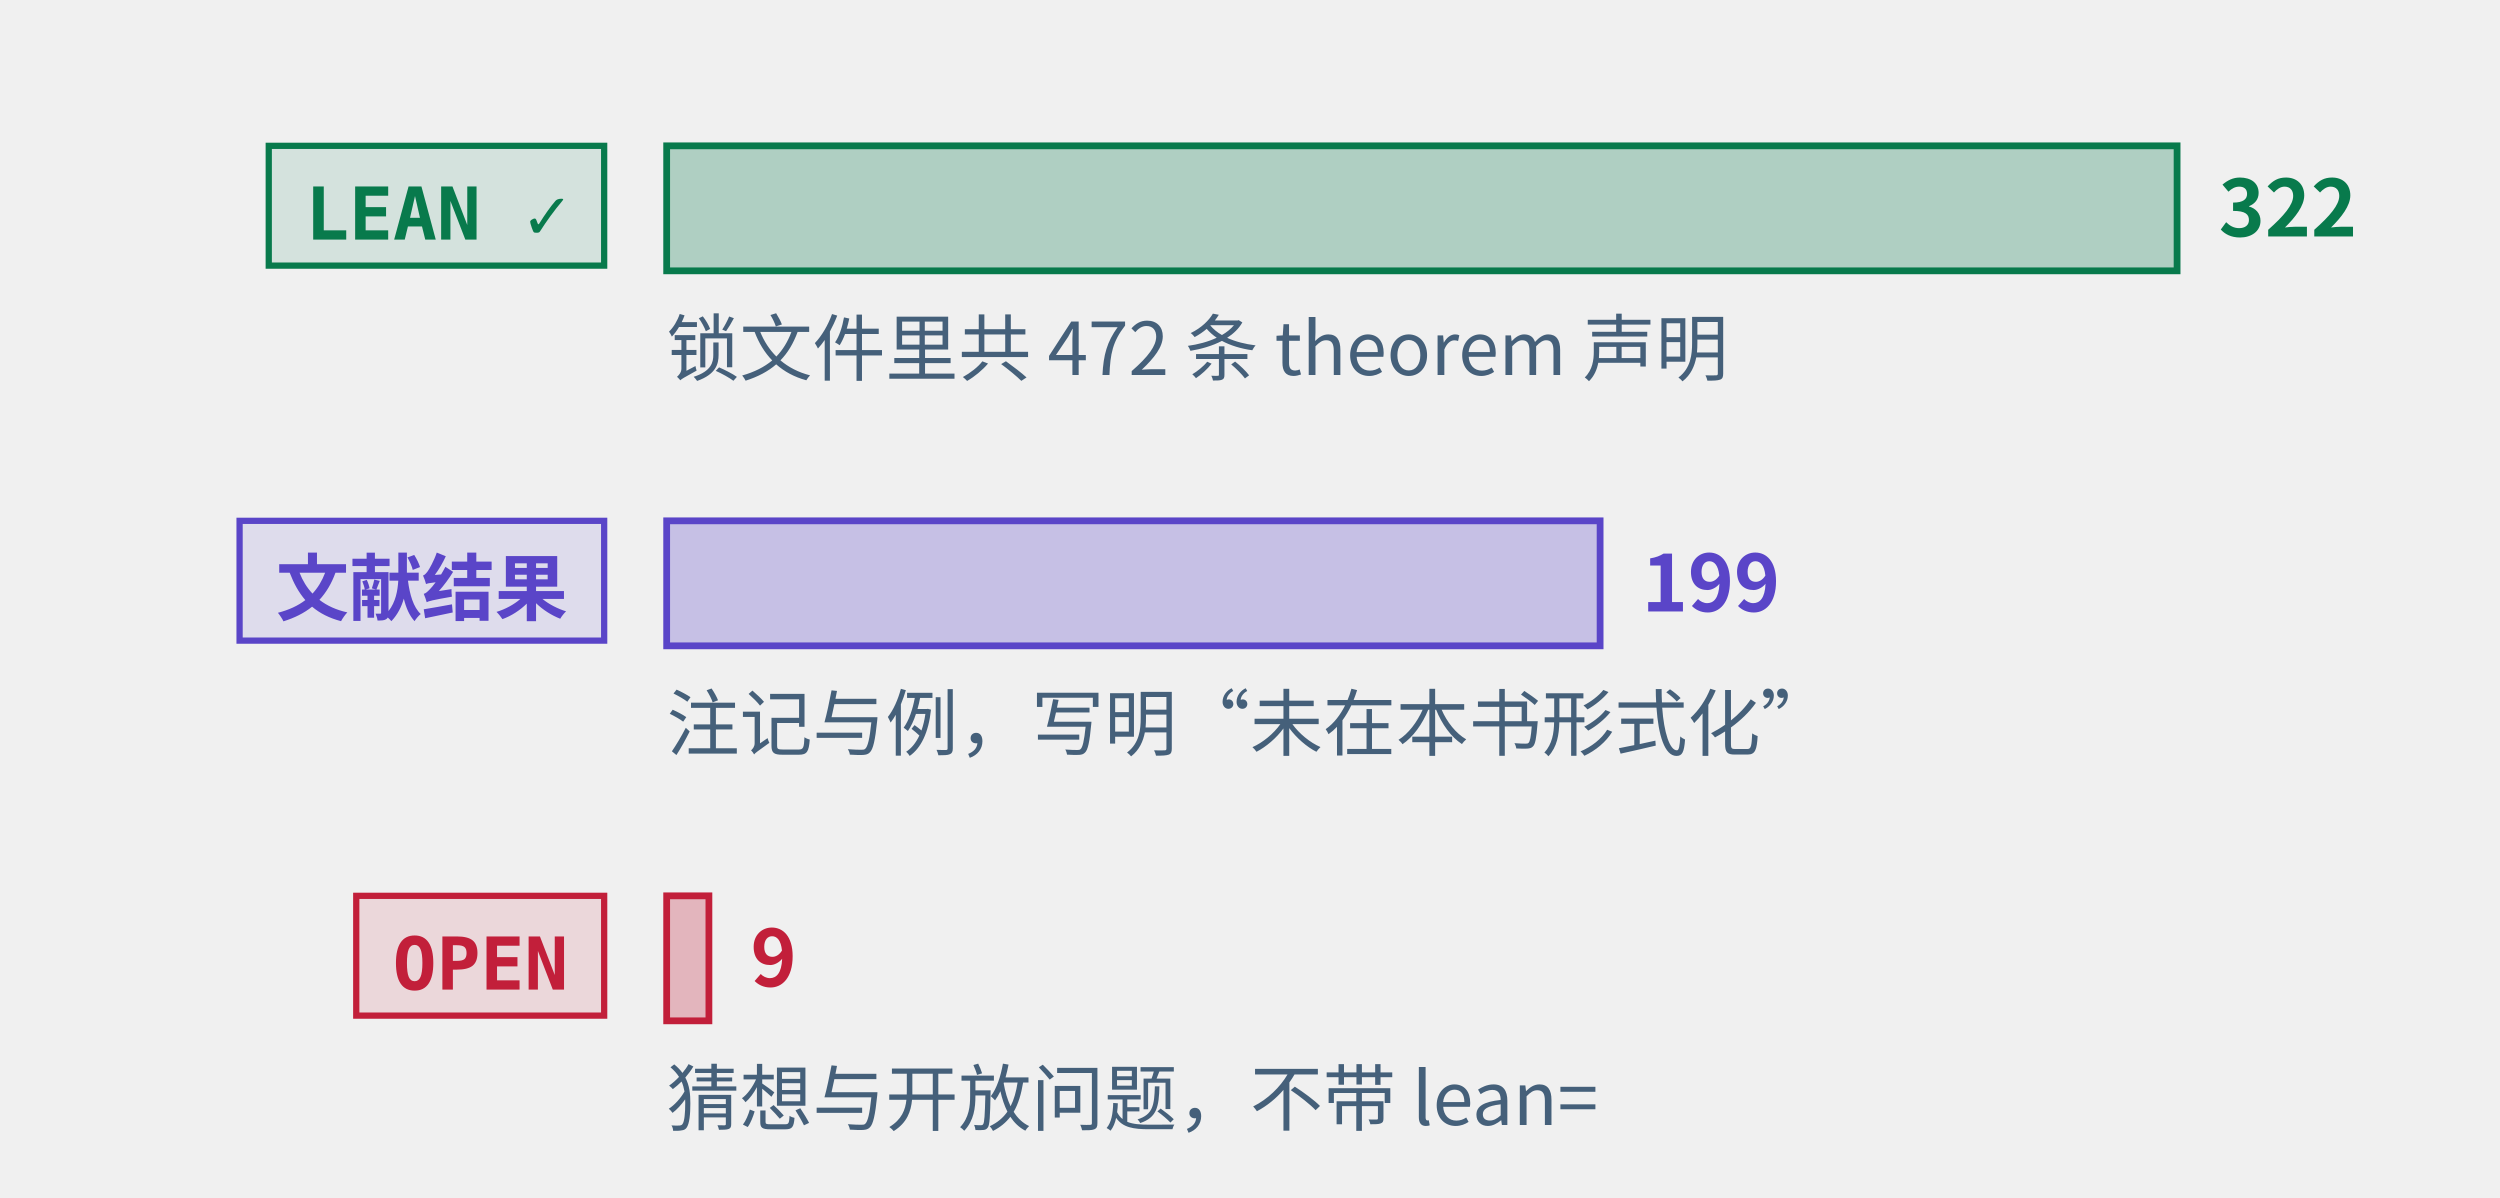
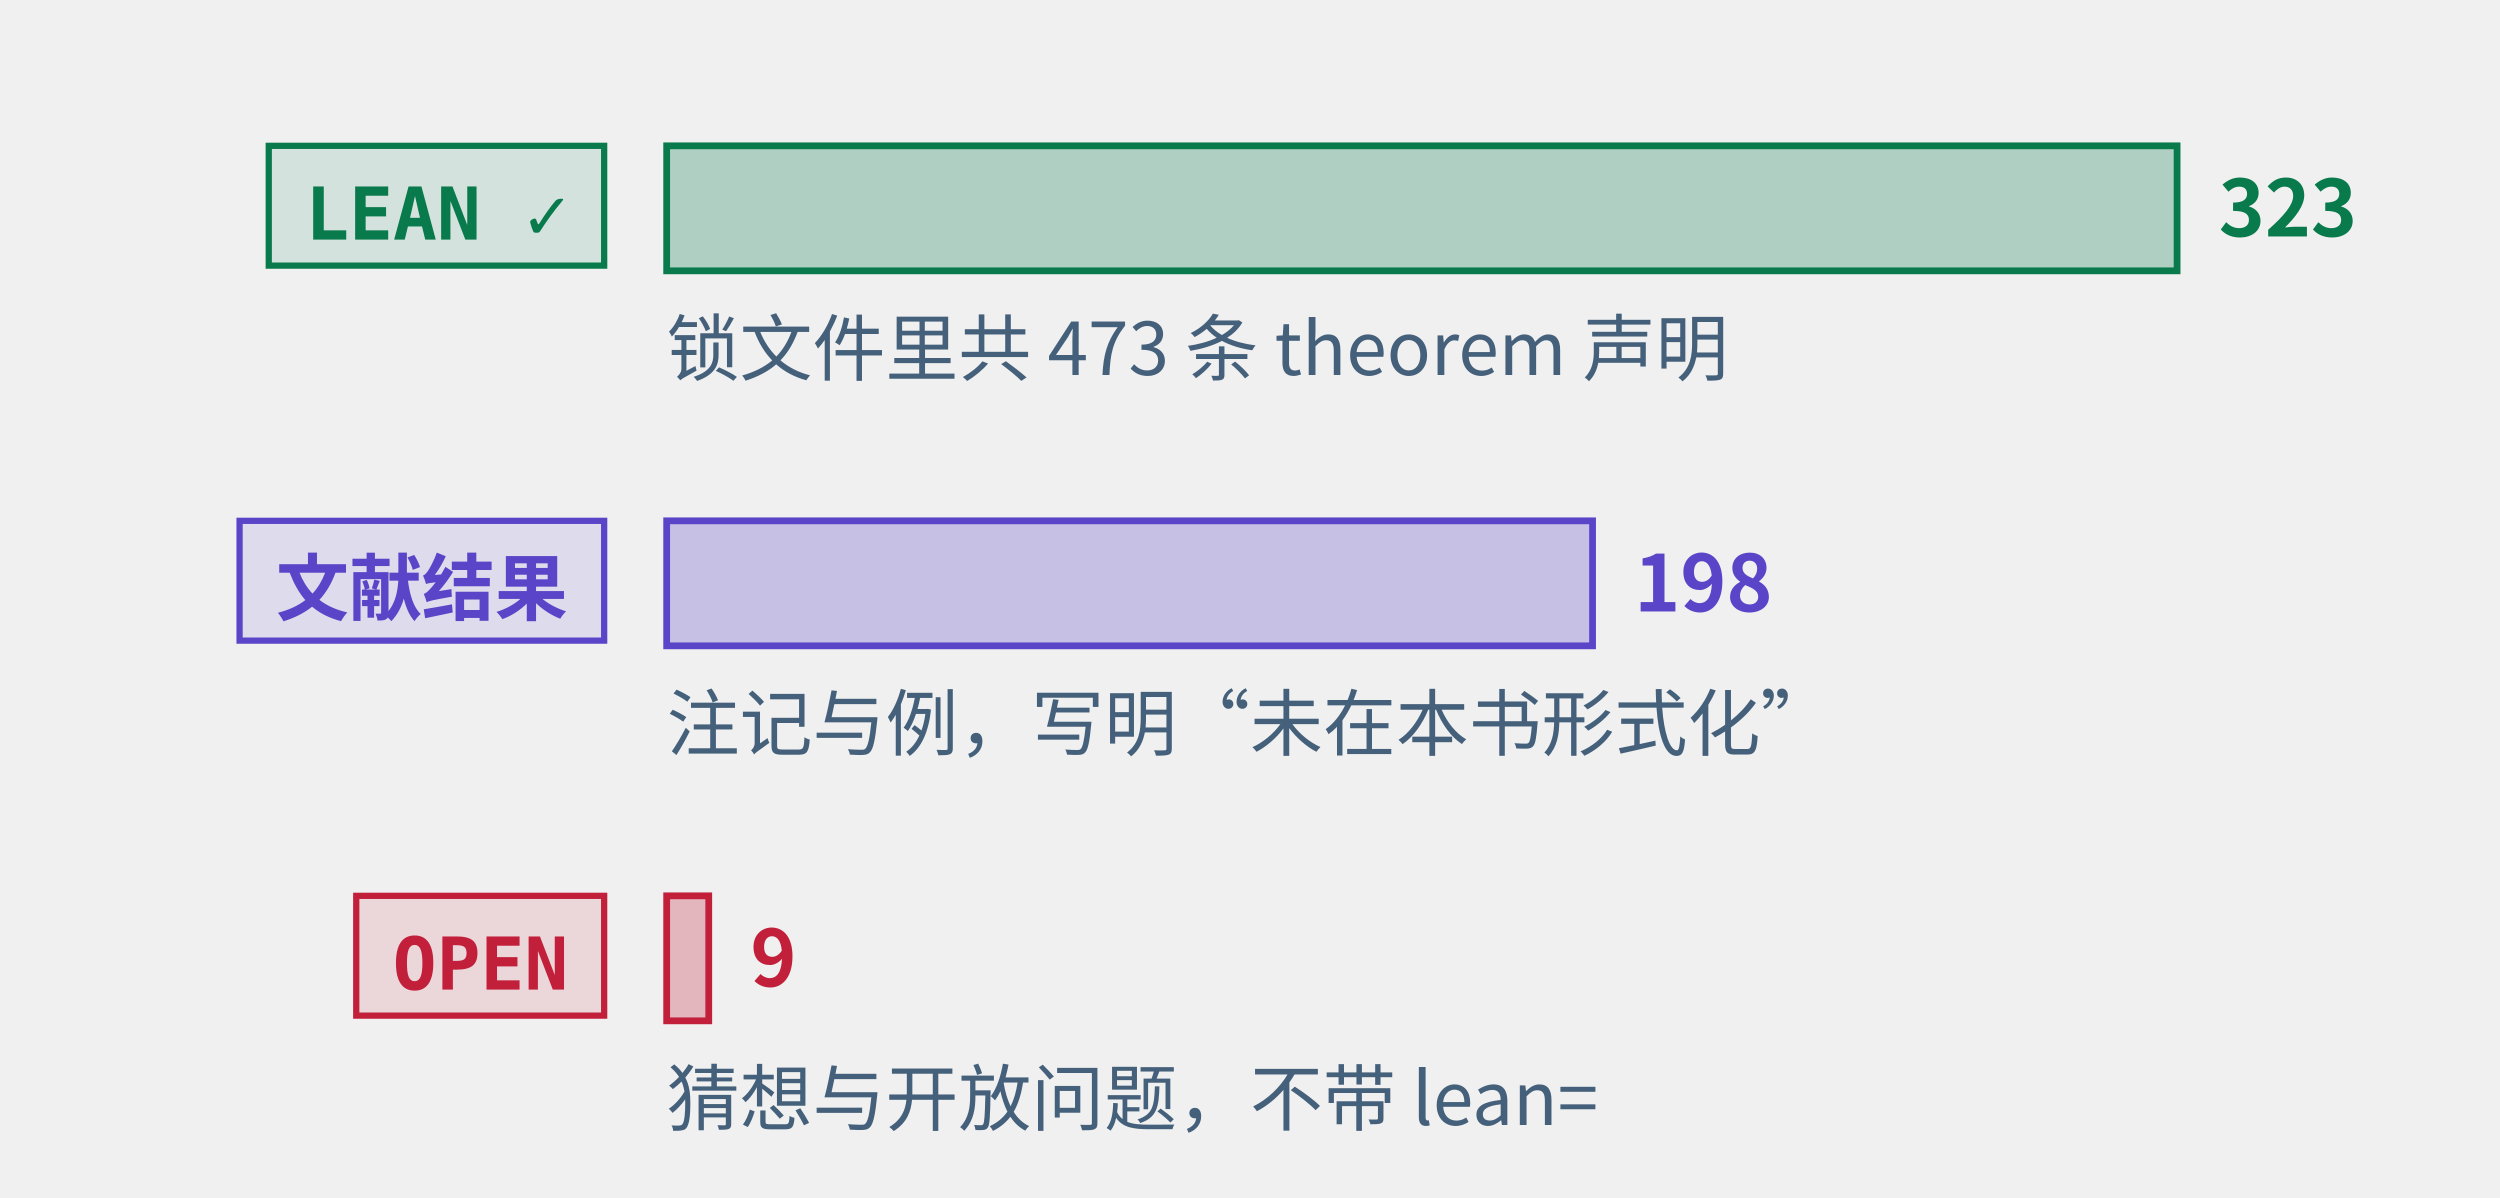
<svg xmlns="http://www.w3.org/2000/svg" class="tr-fig" data-tr-fig="prelude-three-tiers" data-lang="zh" viewBox="0 0 480 230" width="480" height="230" font-family="'Noto Sans SC', 'Noto Sans CJK SC', 'Source Sans 3', 'PingFang SC', 'Microsoft YaHei', system-ui, sans-serif" role="img" aria-label="三条横条，各配一个标签。最上面一条绿色，标签 LEAN ✓，是带 Lean 引用的定理、引理、命题与推论的条数，最长；中间一条紫色，标签“文献结果”，是标明文献结果的注记与例的条数；最下面一条红色，标签 OPEN，是开放猜想与开放问题的条数，很短。每条横条末端写着条数，绿色一条下面另注锁文件里 theorem 声明的条数。">
  <style>.ts-ink{stroke:#0b1622}.tf-ink{fill:#0b1622}.ts-dim{stroke:#45607a}.tf-dim{fill:#45607a}.ts-faint{stroke:#9db3c4}.tf-faint{fill:#9db3c4}.ts-edge{stroke:#b9d0dd}.tf-edge{fill:#b9d0dd}.ts-hot{stroke:#5f9bb5}.tf-hot{fill:#5f9bb5}.ts-bg{stroke:#ffffff}.tf-bg{fill:#ffffff}.ts-panel{stroke:#eef5f9}.tf-panel{fill:#eef5f9}.ts-sheet{stroke:#f7fbfd}.tf-sheet{fill:#f7fbfd}.ts-cyan{stroke:#007c8a}.tf-cyan{fill:#007c8a}.ts-magenta{stroke:#b0128f}.tf-magenta{fill:#b0128f}.ts-amber{stroke:#946200}.tf-amber{fill:#946200}.ts-violet{stroke:#5a45c8}.tf-violet{fill:#5a45c8}.ts-ok{stroke:#087a4c}.tf-ok{fill:#087a4c}.ts-warn{stroke:#c21f3a}.tf-warn{fill:#c21f3a}.ts-blue{stroke:#1d5fd0}.tf-blue{fill:#1d5fd0}.ts-orange{stroke:#b85410}.tf-orange{fill:#b85410}.ts-sigma{stroke:#28405a}.tf-sigma{fill:#28405a}@media (prefers-color-scheme:dark){.ts-ink{stroke:#d4efff}.tf-ink{fill:#d4efff}.ts-dim{stroke:#6f8ea5}.tf-dim{fill:#6f8ea5}.ts-faint{stroke:#34506a}.tf-faint{fill:#34506a}.ts-edge{stroke:#143049}.tf-edge{fill:#143049}.ts-hot{stroke:#1f5d7c}.tf-hot{fill:#1f5d7c}.ts-bg{stroke:#03060c}.tf-bg{fill:#03060c}.ts-panel{stroke:#07101b}.tf-panel{fill:#07101b}.ts-sheet{stroke:#050c16}.tf-sheet{fill:#050c16}.ts-cyan{stroke:#19f0ff}.tf-cyan{fill:#19f0ff}.ts-magenta{stroke:#ff2fd0}.tf-magenta{fill:#ff2fd0}.ts-amber{stroke:#ffc83d}.tf-amber{fill:#ffc83d}.ts-violet{stroke:#9d8cff}.tf-violet{fill:#9d8cff}.ts-ok{stroke:#46ffb2}.tf-ok{fill:#46ffb2}.ts-warn{stroke:#ff5064}.tf-warn{fill:#ff5064}.ts-blue{stroke:#2a7bff}.tf-blue{fill:#2a7bff}.ts-orange{stroke:#ff8a3c}.tf-orange{fill:#ff8a3c}.ts-sigma{stroke:#cfe3ff}.tf-sigma{fill:#cfe3ff}}</style>
  <rect x="51.6" y="28" width="64.4" height="23" class="ts-ok tf-ok" stroke-width="1.2" fill-opacity="0.12" />
  <text class="tf-ok tr-fig-mono" x="58.6" y="46" font-size="14" font-family="'JetBrains Mono', 'DejaVu Sans Mono', ui-monospace, Menlo, Consolas, monospace" font-weight="600">LEAN ✓</text>
  <rect x="128" y="28" width="290" height="24" class="ts-ok tf-ok" stroke-width="1.3" fill-opacity="0.28" />
-   <text class="tf-ok" x="426" y="45.4" font-size="15" font-weight="600">322</text>
+   <text class="tf-ok" x="426" y="45.4" font-size="15" font-weight="600">323</text>
  <rect x="46" y="100" width="70" height="23" class="ts-violet tf-violet" stroke-width="1.2" fill-opacity="0.12" />
  <text class="tf-violet tr-fig-mono" x="53" y="118" font-size="14" font-family="'JetBrains Mono', 'DejaVu Sans Mono', ui-monospace, Menlo, Consolas, monospace" font-weight="600">文献结果</text>
-   <rect x="128" y="100" width="179.22" height="24" class="ts-violet tf-violet" stroke-width="1.3" fill-opacity="0.28" />
-   <text class="tf-violet" x="315.22" y="117.4" font-size="15" font-weight="600">199</text>
+   <rect x="128" y="100" width="177.77" height="24" class="ts-violet tf-violet" stroke-width="1.3" fill-opacity="0.28" />
+   <text class="tf-violet" x="313.77" y="117.4" font-size="15" font-weight="600">198</text>
  <rect x="68.4" y="172" width="47.6" height="23" class="ts-warn tf-warn" stroke-width="1.2" fill-opacity="0.12" />
  <text class="tf-warn tr-fig-mono" x="75.4" y="190" font-size="14" font-family="'JetBrains Mono', 'DejaVu Sans Mono', ui-monospace, Menlo, Consolas, monospace" font-weight="600">OPEN</text>
-   <rect x="128" y="172" width="8.11" height="24" class="ts-warn tf-warn" stroke-width="1.3" fill-opacity="0.28" />
-   <text class="tf-warn" x="144.11" y="189.4" font-size="15" font-weight="600">9</text>
-   <text class="tf-dim" x="128" y="72" font-size="14">锁文件里共 472 条 theorem 声明</text>
+   <rect x="128" y="172" width="8.08" height="24" class="ts-warn tf-warn" stroke-width="1.3" fill-opacity="0.28" />
+   <text class="tf-warn" x="144.08" y="189.4" font-size="15" font-weight="600">9</text>
+   <text class="tf-dim" x="128" y="72" font-size="14">锁文件里共 473 条 theorem 声明</text>
  <text class="tf-dim" x="128" y="144" font-size="14">注记与例，写明“未在本书形式化”</text>
  <text class="tf-dim" x="128" y="216" font-size="14">猜想与开放问题，不带 lean=</text>
</svg>
